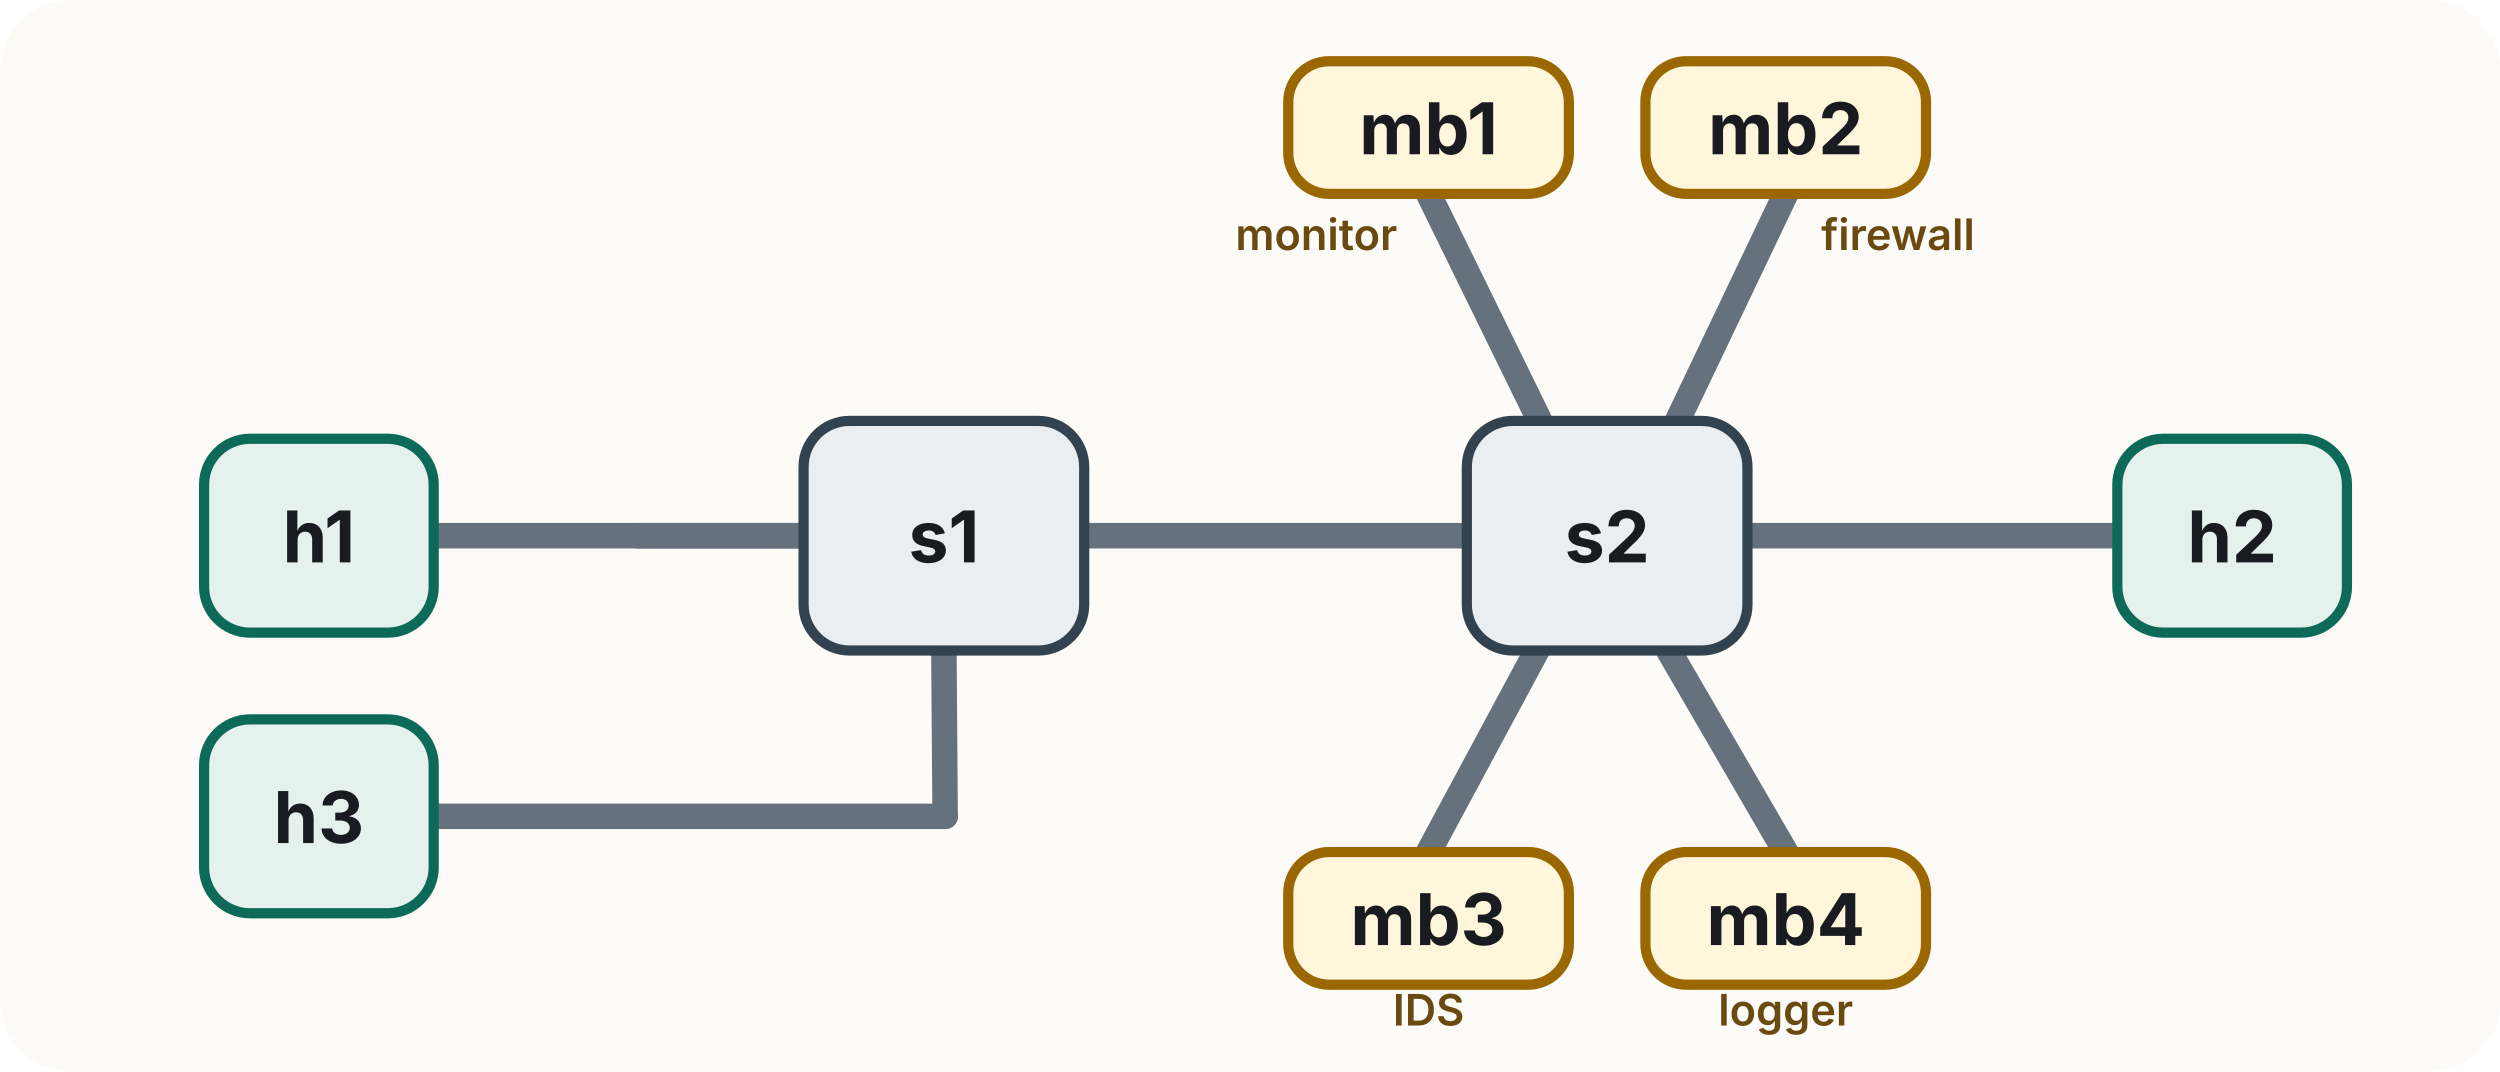
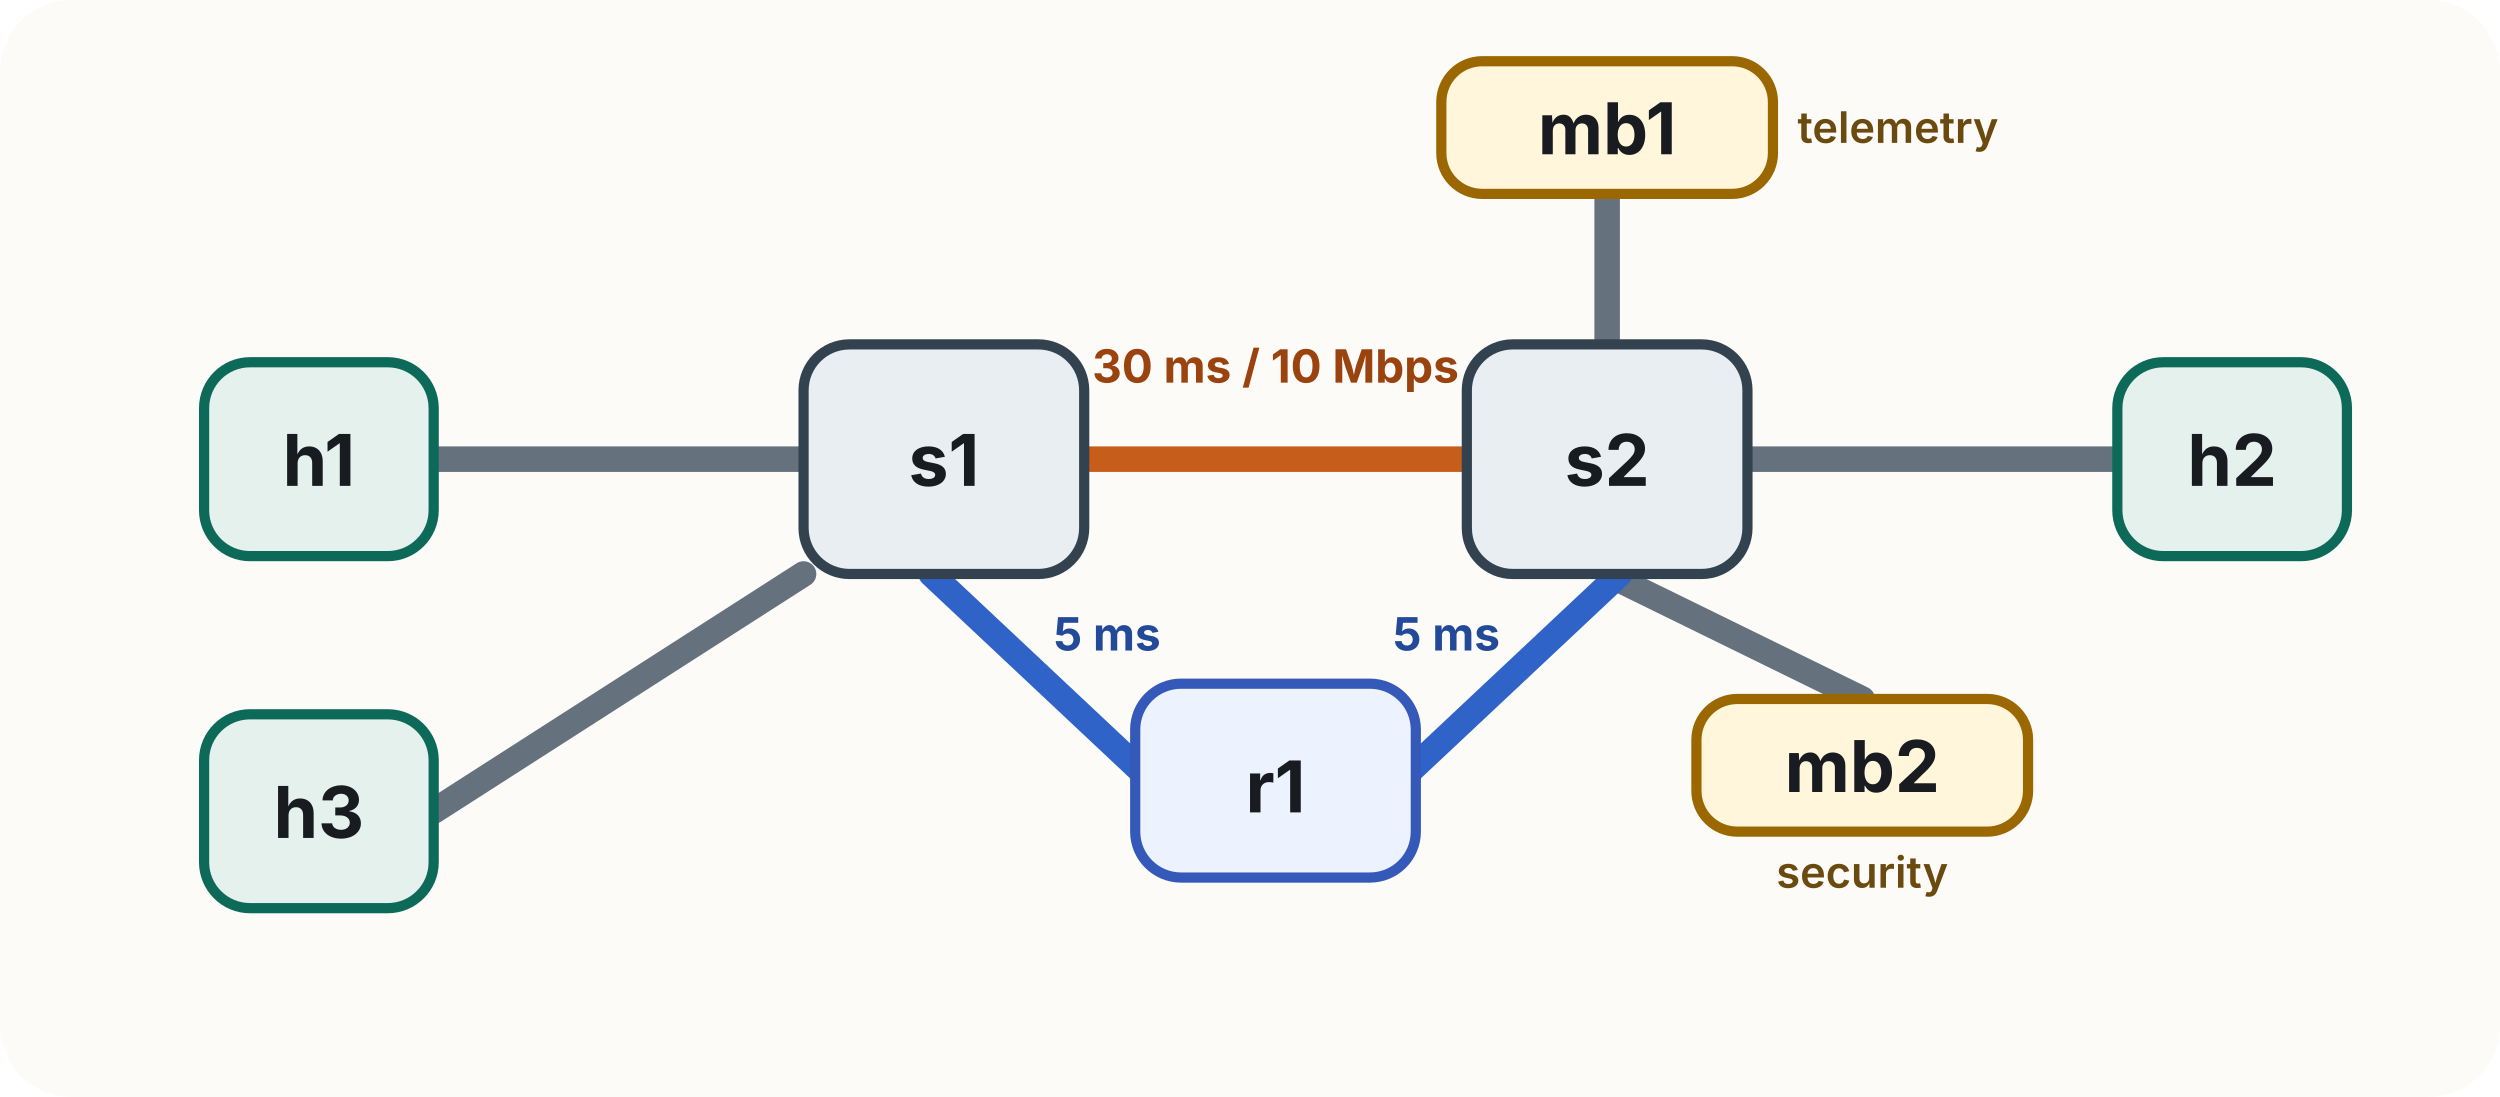
- <svg xmlns="http://www.w3.org/2000/svg" viewBox="0 0 980 420" role="img" aria-labelledby="title desc" version="1.1" id="svg23">
-   <defs id="defs1">
-     <style id="style1">
+ <svg xmlns="http://www.w3.org/2000/svg" viewBox="0 0 980 430" role="img" aria-labelledby="title desc">
+   <defs>
+     <style>
      .bg { fill: #fcfbf8; }
-       .link { stroke: #65717d; stroke-width: 10; stroke-linecap: round; fill: none; }
+       .link { stroke-width: 10; stroke-linecap: round; fill: none; }
+       .edge { stroke: #65717d; }
+       .slow { stroke: #c65d1b; }
+       .fast { stroke: #2f63c7; }
      .host { fill: #e4f1ec; stroke: #0d6a59; stroke-width: 4; }
      .switch { fill: #e9eef2; stroke: #33424f; stroke-width: 4; }
      .service { fill: #fff6db; stroke: #9a6700; stroke-width: 4; }
-       .label { font-family: -apple-system, BlinkMacSystemFont, 'Segoe UI', sans-serif; font-size: 28px; font-weight: 700; fill: #181b1f; dominant-baseline: middle; text-anchor: middle; }
-       .subtle { font-family: -apple-system, BlinkMacSystemFont, 'Segoe UI', sans-serif; font-size: 18px; font-weight: 600; fill: #505861; text-anchor: middle; }
-       .note { font-family: -apple-system, BlinkMacSystemFont, 'Segoe UI', sans-serif; font-size: 17px; font-weight: 600; fill: #6b4a10; text-anchor: middle; }
+       .router { fill: #edf2ff; stroke: #3559b8; stroke-width: 4; }
+       .label {
+         font-family: -apple-system, BlinkMacSystemFont, 'Segoe UI', sans-serif;
+         font-size: 28px;
+         font-weight: 700;
+         fill: #181b1f;
+         dominant-baseline: middle;
+         text-anchor: middle;
+       }
+       .note {
+         font-family: -apple-system, BlinkMacSystemFont, 'Segoe UI', sans-serif;
+         font-size: 17px;
+         font-weight: 600;
+         fill: #6b4a10;
+         text-anchor: middle;
+       }
+       .metric {
+         font-family: -apple-system, BlinkMacSystemFont, 'Segoe UI', sans-serif;
+         font-size: 18px;
+         font-weight: 700;
+         text-anchor: middle;
+       }
+       .metric-slow { fill: #9b430f; }
+       .metric-fast { fill: #234a99; }
    </style>
  </defs>
-   <rect class="bg" width="980" height="420" rx="28" id="rect1" />
-   <path class="link" d="M170 210 H315" id="path1" />
-   <path class="link" d="M 170,320 H 370.492" id="path2" />
-   <path class="link" d="M 370.492,320 370,255" id="path3" />
-   <path class="link" d="M250 210 H315" id="path4" />
-   <path class="link" d="M425 210 H575" id="path5" />
-   <path class="link" d="M685 210 H830" id="path6" />
-   <path class="link" d="M 603.607,165 560,76" id="path7" />
-   <path class="link" d="M 657.541,165 700,76" id="path8" />
-   <path class="link" d="M 602.459,255 560,334" id="path9" />
-   <path class="link" d="M 654.098,255 700,334" id="path10" />
-   <rect class="host" x="80" y="172" width="90" height="76" rx="18" id="rect10" />
-   <text class="label" x="125" y="210" id="text10">h1</text>
-   <rect class="host" x="80" y="282" width="90" height="76" rx="18" id="rect11" />
-   <text class="label" x="125" y="320" id="text11">h3</text>
-   <rect class="switch" x="315" y="165" width="110" height="90" rx="18" id="rect12" />
-   <text class="label" x="370" y="210" id="text12">s1</text>
-   <rect class="switch" x="575" y="165" width="110" height="90" rx="18" id="rect13" />
-   <text class="label" x="630" y="210" id="text13">s2</text>
-   <rect class="host" x="830" y="172" width="90" height="76" rx="18" id="rect14" />
-   <text class="label" x="875" y="210" id="text14">h2</text>
-   <rect class="service" x="505" y="24" width="110" height="52" rx="16" id="rect15" />
-   <text class="label" x="560" y="50" id="text15">mb1</text>
-   <text class="note" x="516" y="98" id="text16">monitor</text>
-   <rect class="service" x="645" y="24" width="110" height="52" rx="16" id="rect16" />
-   <text class="label" x="700" y="50" id="text17">mb2</text>
-   <text class="note" x="744" y="98" id="text18">firewall</text>
-   <rect class="service" x="505" y="334" width="110" height="52" rx="16" id="rect18" />
-   <text class="label" x="560" y="360" id="text19">mb3</text>
-   <text class="note" x="560" y="402" id="text20">IDS</text>
-   <rect class="service" x="645" y="334" width="110" height="52" rx="16" id="rect20" />
-   <text class="label" x="700" y="360" id="text21">mb4</text>
-   <text class="note" x="700" y="402" id="text22">logger</text>
+   <rect class="bg" width="980" height="430" rx="28" />
+   <path class="link edge" d="M170 180 H315" />
+   <path class="link edge" d="M170 318 L315 225" />
+   <path class="link slow" d="M425 180 H575" />
+   <path class="link edge" d="M685 180 H830" />
+   <path class="link edge" d="M630 135 V76" />
+   <path class="link edge" d="M630 225 L730 274" />
+   <path class="link fast" d="M365 225 L447 302" />
+   <path class="link fast" d="M635 225 L553 302" />
+   <rect class="host" x="80" y="142" width="90" height="76" rx="18" />
+   <text class="label" x="125" y="180">h1</text>
+   <rect class="host" x="80" y="280" width="90" height="76" rx="18" />
+   <text class="label" x="125" y="318">h3</text>
+   <rect class="switch" x="315" y="135" width="110" height="90" rx="18" />
+   <text class="label" x="370" y="180">s1</text>
+   <rect class="switch" x="575" y="135" width="110" height="90" rx="18" />
+   <text class="label" x="630" y="180">s2</text>
+   <rect class="host" x="830" y="142" width="90" height="76" rx="18" />
+   <text class="label" x="875" y="180">h2</text>
+   <rect class="service" x="565" y="24" width="130" height="52" rx="16" />
+   <text class="label" x="630" y="50">mb1</text>
+   <text class="note" x="744" y="56">telemetry</text>
+   <rect class="service" x="665" y="274" width="130" height="52" rx="16" />
+   <text class="label" x="730" y="300">mb2</text>
+   <text class="note" x="730" y="348">security</text>
+   <rect class="router" x="445" y="268" width="110" height="76" rx="18" />
+   <text class="label" x="500" y="308">r1</text>
+   <text class="metric metric-slow" x="500" y="150">30 ms / 10 Mbps</text>
+   <text class="metric metric-fast" x="434" y="255">5 ms</text>
+   <text class="metric metric-fast" x="567" y="255">5 ms</text>
</svg>
